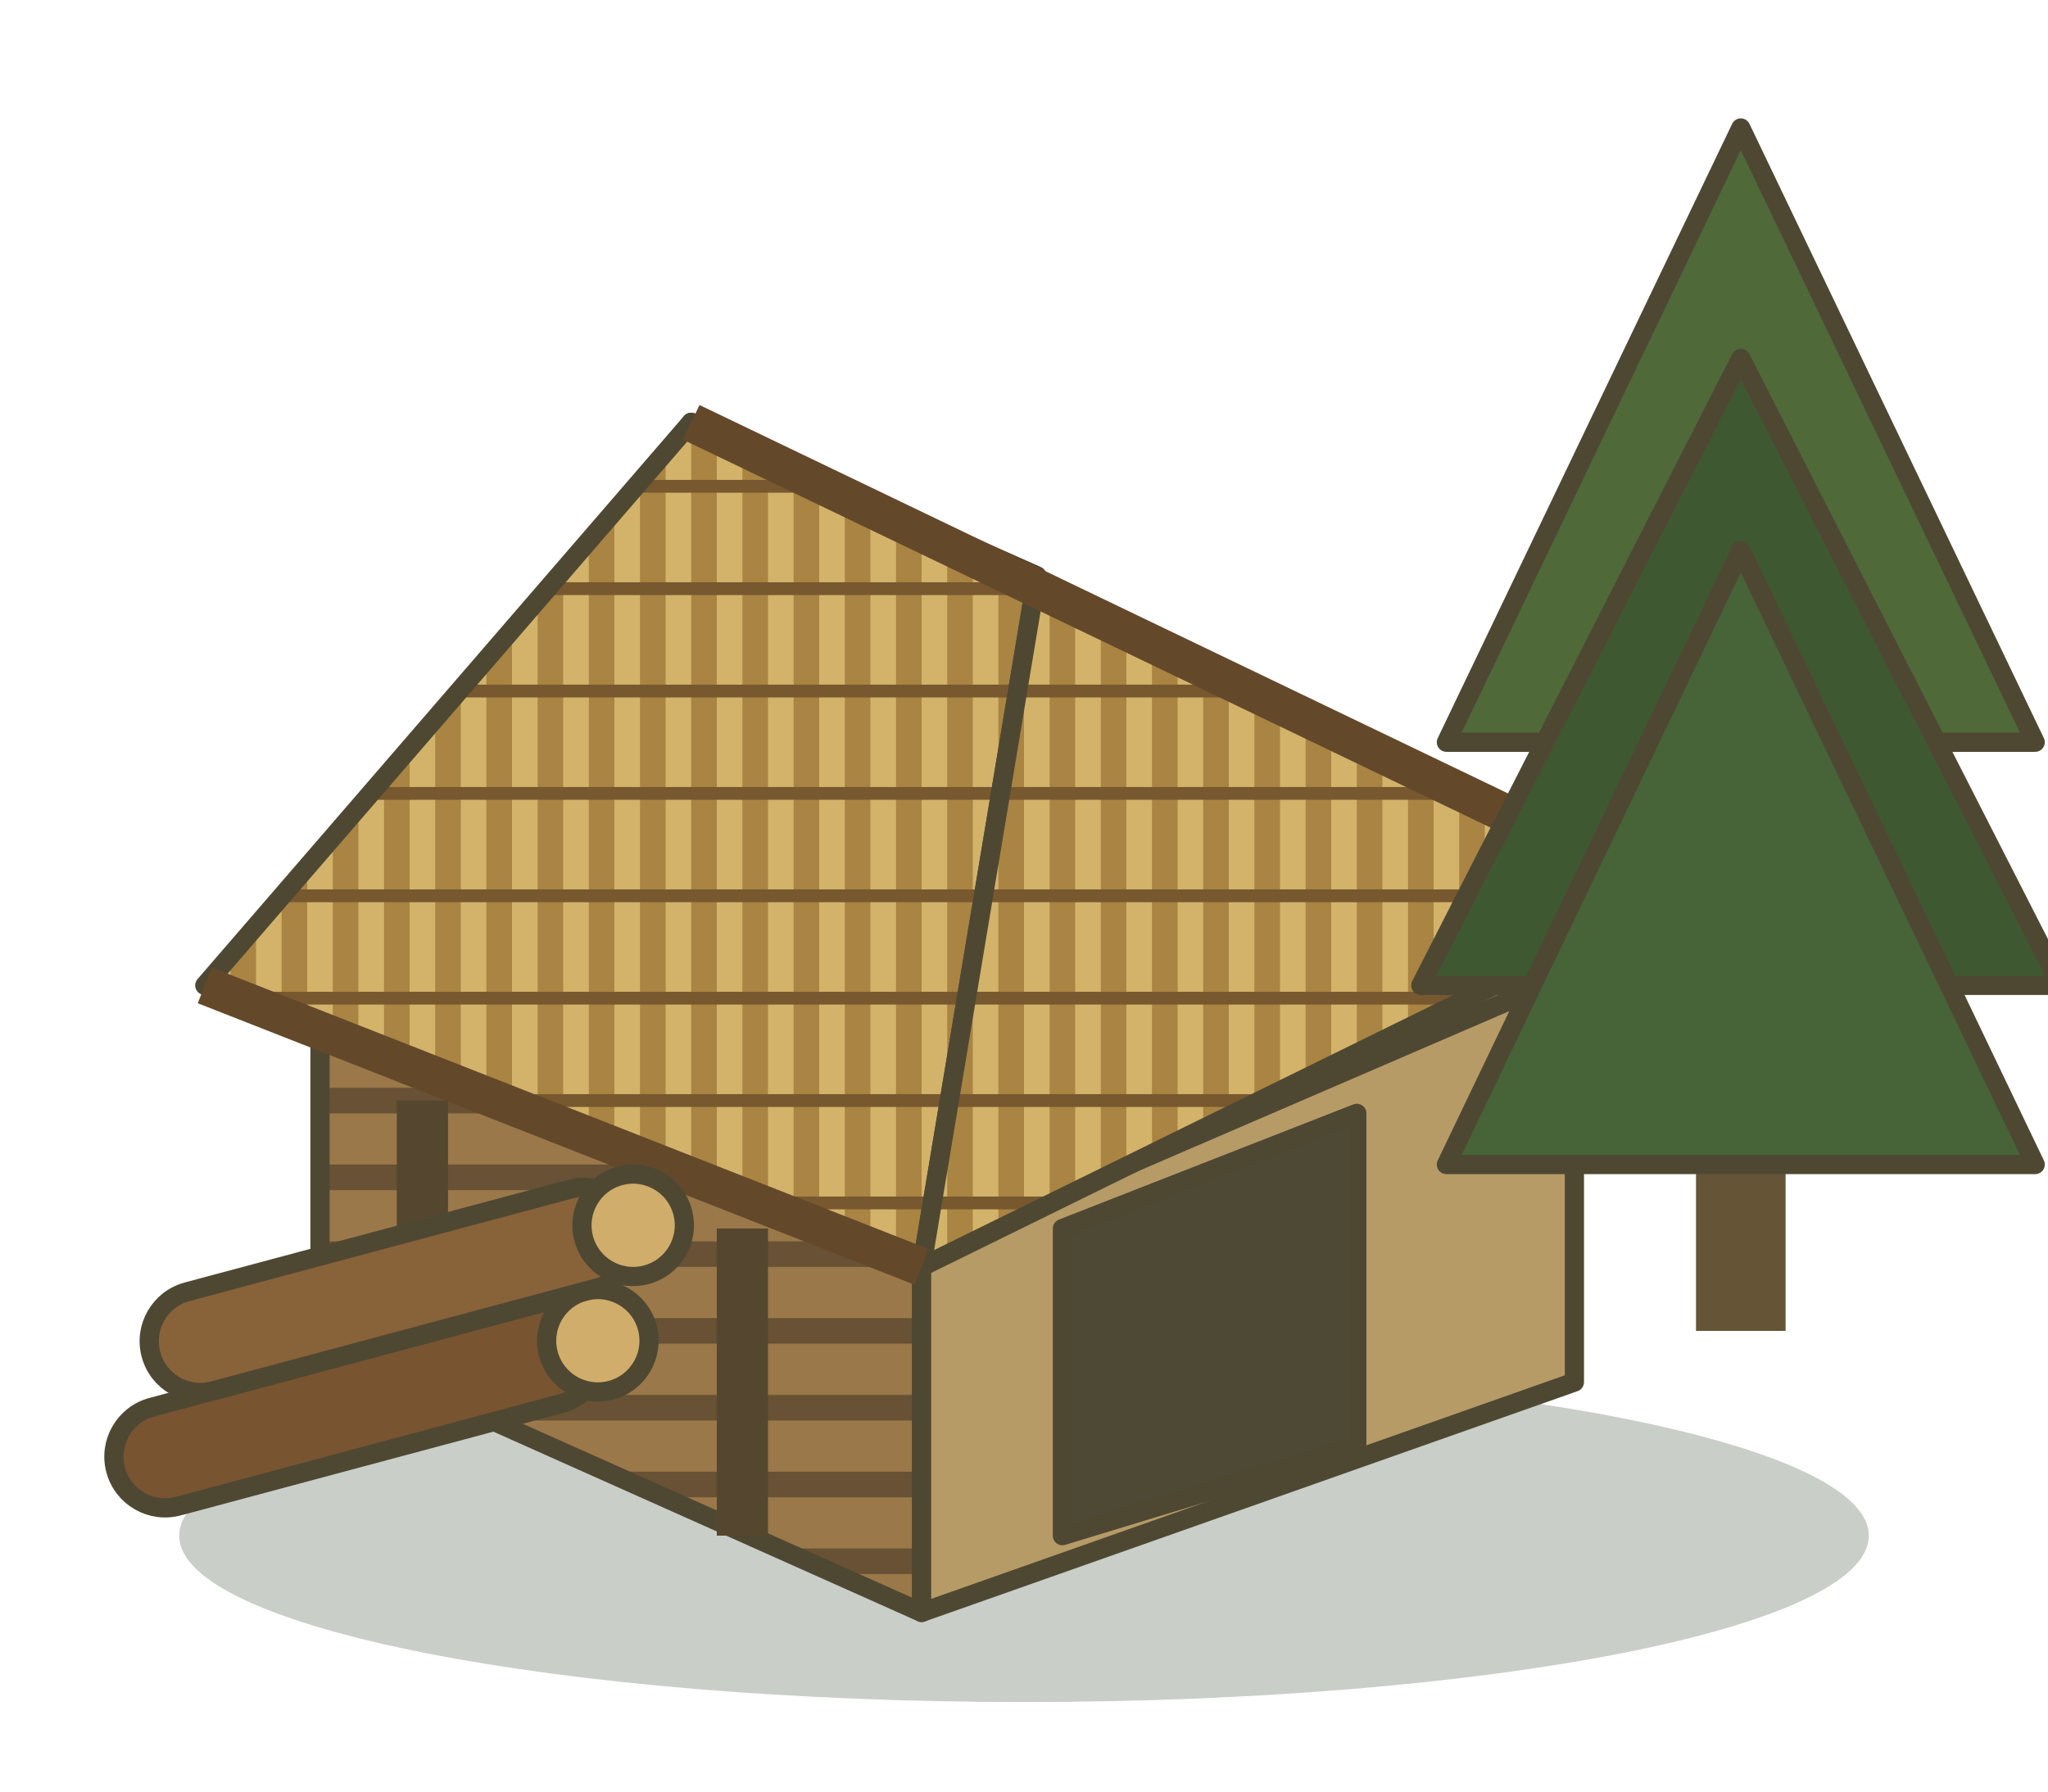
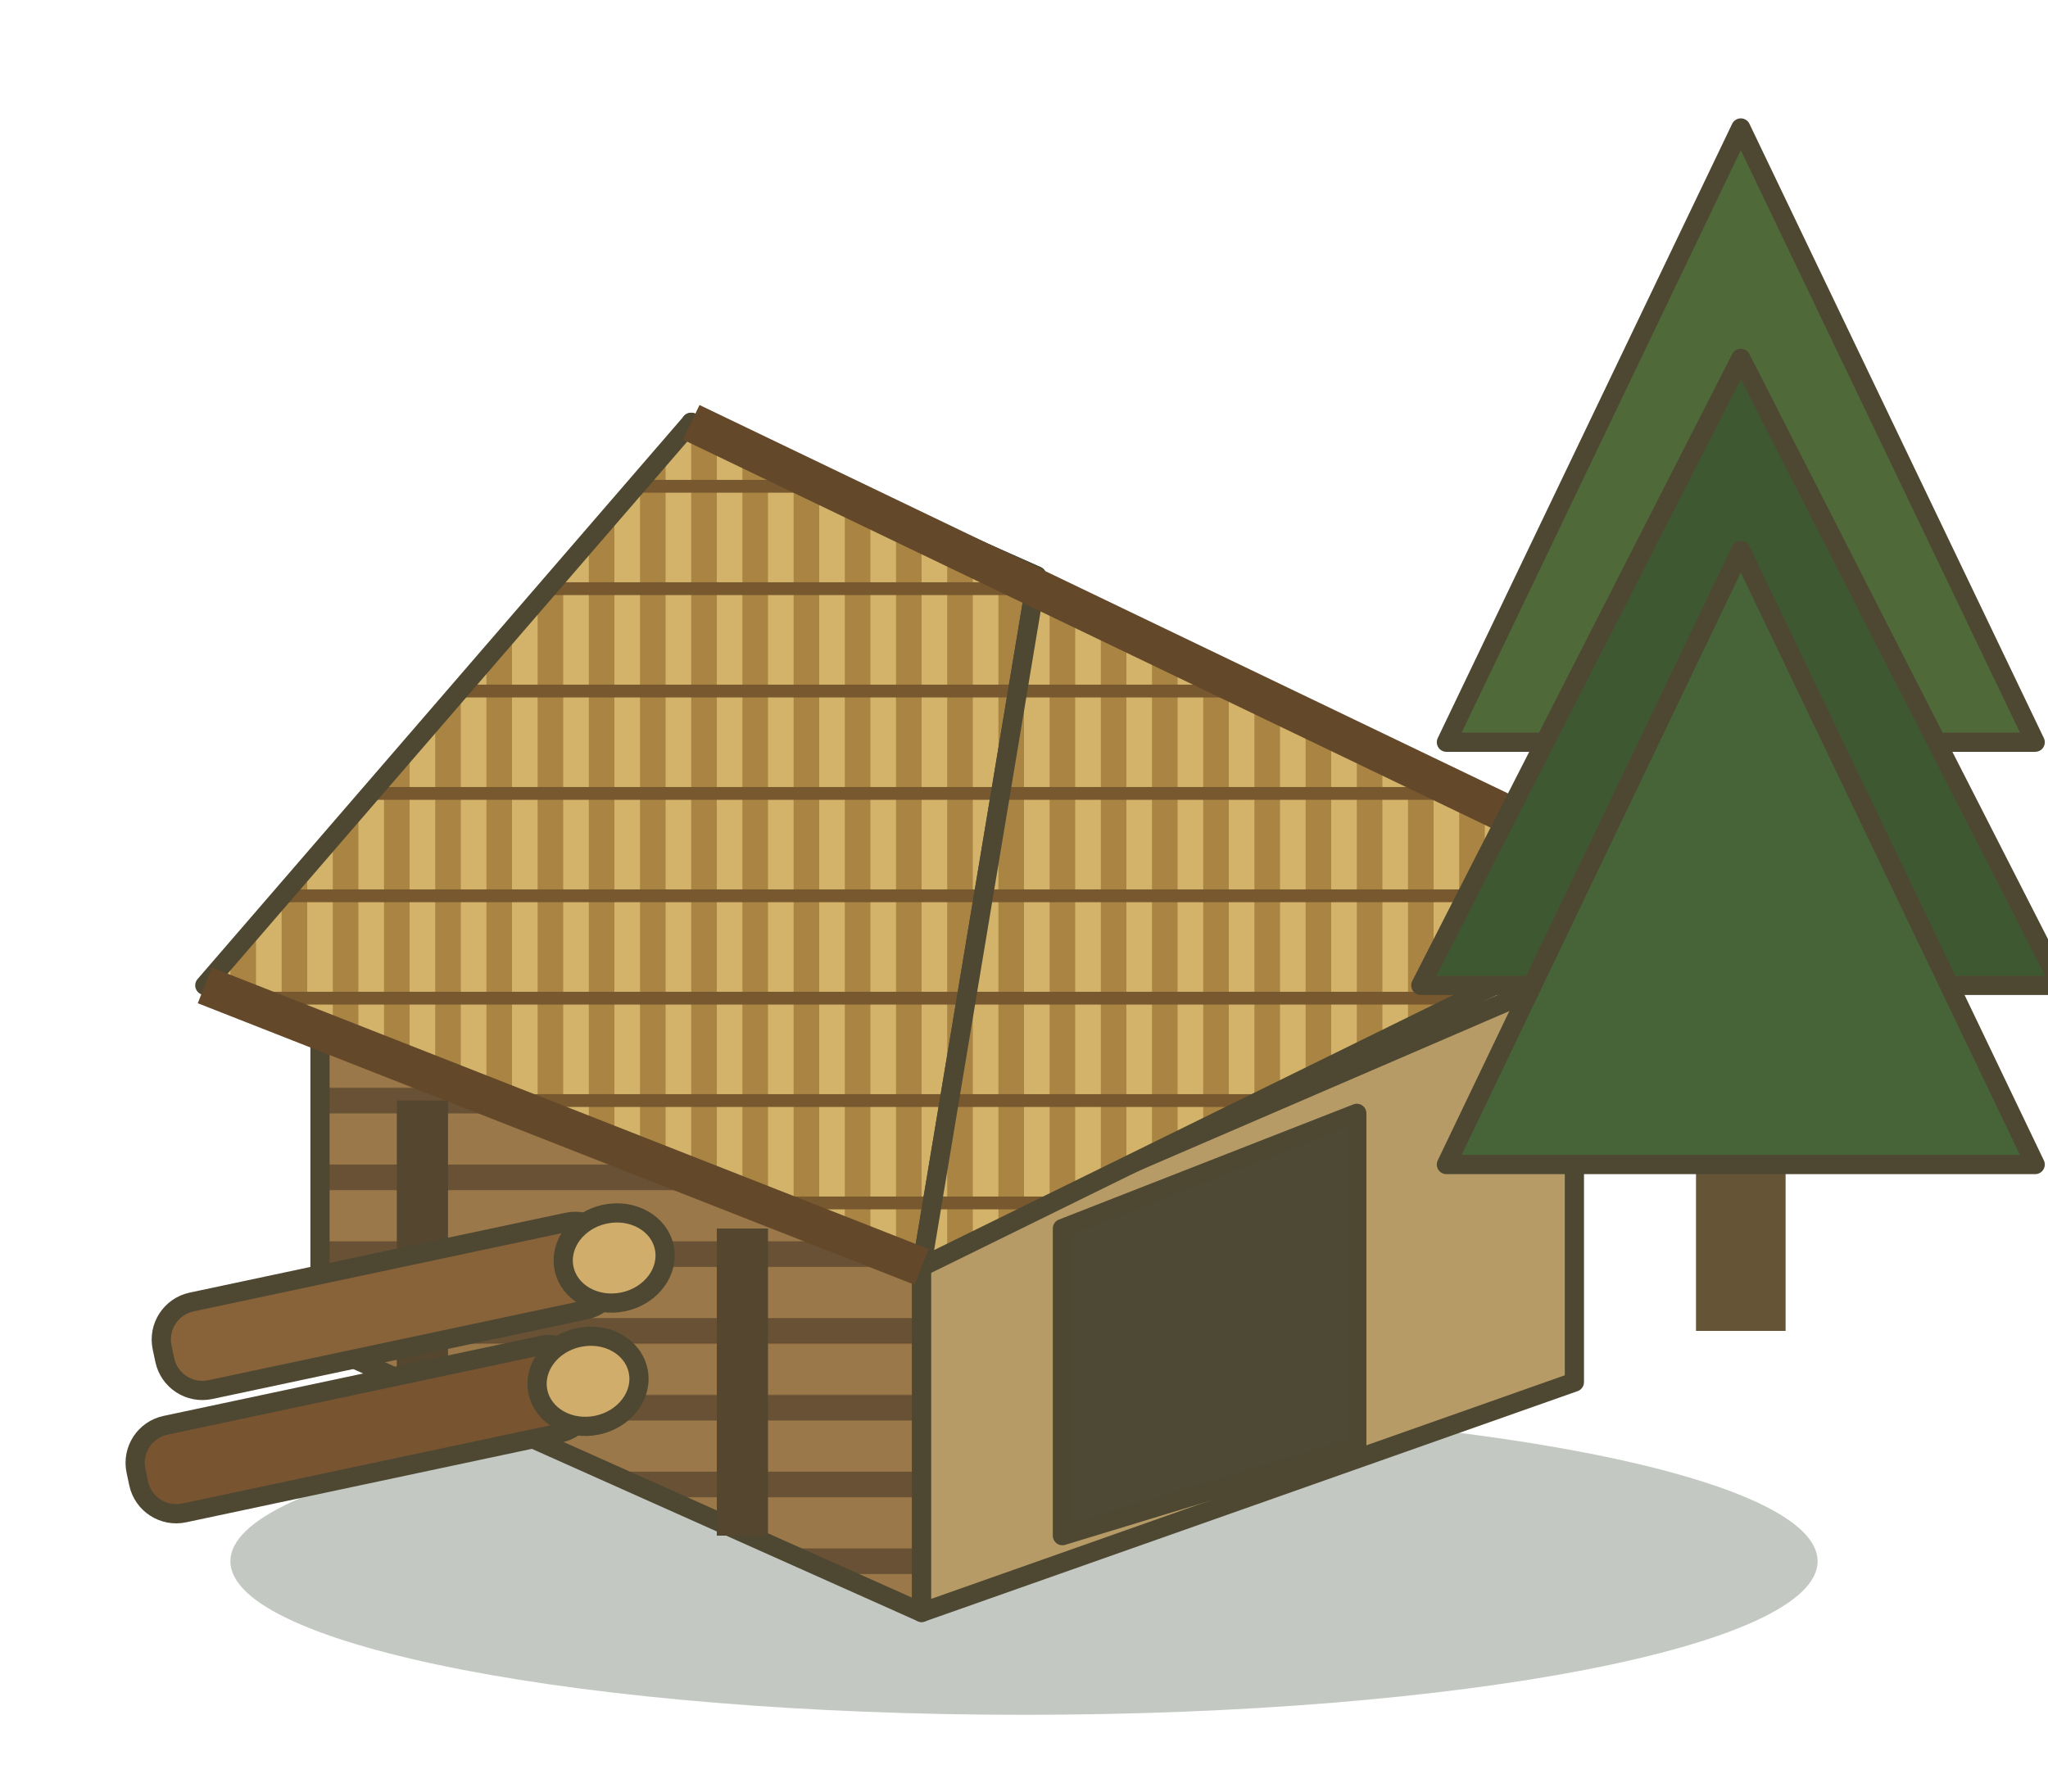
<svg xmlns="http://www.w3.org/2000/svg" width="160" height="140" viewBox="0 0 160 140">
  <defs>
-     <pattern id="thatch" width="8" height="8" patternUnits="userSpaceOnUse">
+     <pattern id="tmthatch" width="8" height="8" patternUnits="userSpaceOnUse">
      <rect width="8" height="8" fill="#a98442" />
      <path d="M1 0v8M5 0v8" stroke="#d3b36a" stroke-width="2" />
      <path d="M0 6h8" stroke="#77582f" stroke-width="1" />
    </pattern>
-     <pattern id="stone" width="18" height="12" patternUnits="userSpaceOnUse">
+     <pattern id="tmstone" width="18" height="12" patternUnits="userSpaceOnUse">
      <rect width="18" height="12" fill="#9b9b88" />
      <path d="M0 0h18M0 12h18M9 0v6M0 6h18M3 6v6" stroke="#666d61" fill="none" />
    </pattern>
-     <pattern id="wood" width="12" height="12" patternUnits="userSpaceOnUse">
+     <pattern id="tmwood" width="12" height="12" patternUnits="userSpaceOnUse">
      <rect width="12" height="12" fill="#9b7849" />
      <path d="M0 2h12M0 8h12" stroke="#685134" stroke-width="2" />
    </pattern>
  </defs>
  <g stroke="#4e4833" stroke-width="1.5" stroke-linejoin="round">
-     <ellipse cx="80" cy="120" rx="66" ry="13" fill="#273c25" opacity=".25" stroke="none" />
+     <ellipse cx="80" cy="122" rx="62" ry="12" fill="#273c25" opacity=".28" stroke="none" />
    <path d="M25 72L77 53L123 76L72 98Z" fill="#ad8c52" />
-     <path d="M25 72V105L72 126V98Z" fill="url(#wood)" />
+     <path d="M25 72V105L72 126V98Z" fill="url(#tmwood)" />
    <path d="M72 98L123 76V108L72 126Z" fill="#b69b67" />
-     <path d="M16 77L54 33L81 45L72 99Z" fill="url(#thatch)" />
-     <path d="M54 33L131 70L72 99L81 45Z" fill="url(#thatch)" />
+     <path d="M16 77L54 33L81 45L72 99Z" fill="url(#tmthatch)" />
+     <path d="M54 33L131 70L72 99L81 45Z" fill="url(#tmthatch)" />
    <path d="M54 33L131 70M16 77L72 99" fill="none" stroke="#64482a" stroke-width="3" />
    <path d="M83 120V96L106 87V113Z" fill="#4d4934" />
    <path d="M33 86V108M58 96V120" stroke="#55462f" stroke-width="4" />
-     <g transform="translate(8 111) rotate(-15)">
-       <rect x="0" y="0" width="39" height="8" rx="4" fill="#785431" />
-       <ellipse cx="39" cy="4" rx="4" ry="4" fill="#d0ad6b" />
-       <rect x="5" y="-8" width="39" height="8" rx="4" fill="#886239" />
-       <ellipse cx="44" cy="-4" rx="4" ry="4" fill="#d0ad6b" />
+     <g transform="translate(10 112) rotate(-12)">
+       <rect x="0" y="0" width="36" height="7" rx="3" fill="#785431" />
+       <ellipse cx="36" cy="3.5" rx="4" ry="3.5" fill="#d0ad6b" />
+       <rect x="4" y="-9" width="36" height="7" rx="3" fill="#886239" />
+       <ellipse cx="40" cy="-5.5" rx="4" ry="3.5" fill="#d0ad6b" />
    </g>
    <path d="M136 53V104" stroke="#655536" stroke-width="7" />
    <path d="M136 10L113 58H159Z" fill="#4f6939" />
    <path d="M136 28L111 77H161Z" fill="#3e5931" />
    <path d="M136 43L113 91H159Z" fill="#476338" />
  </g>
</svg>
